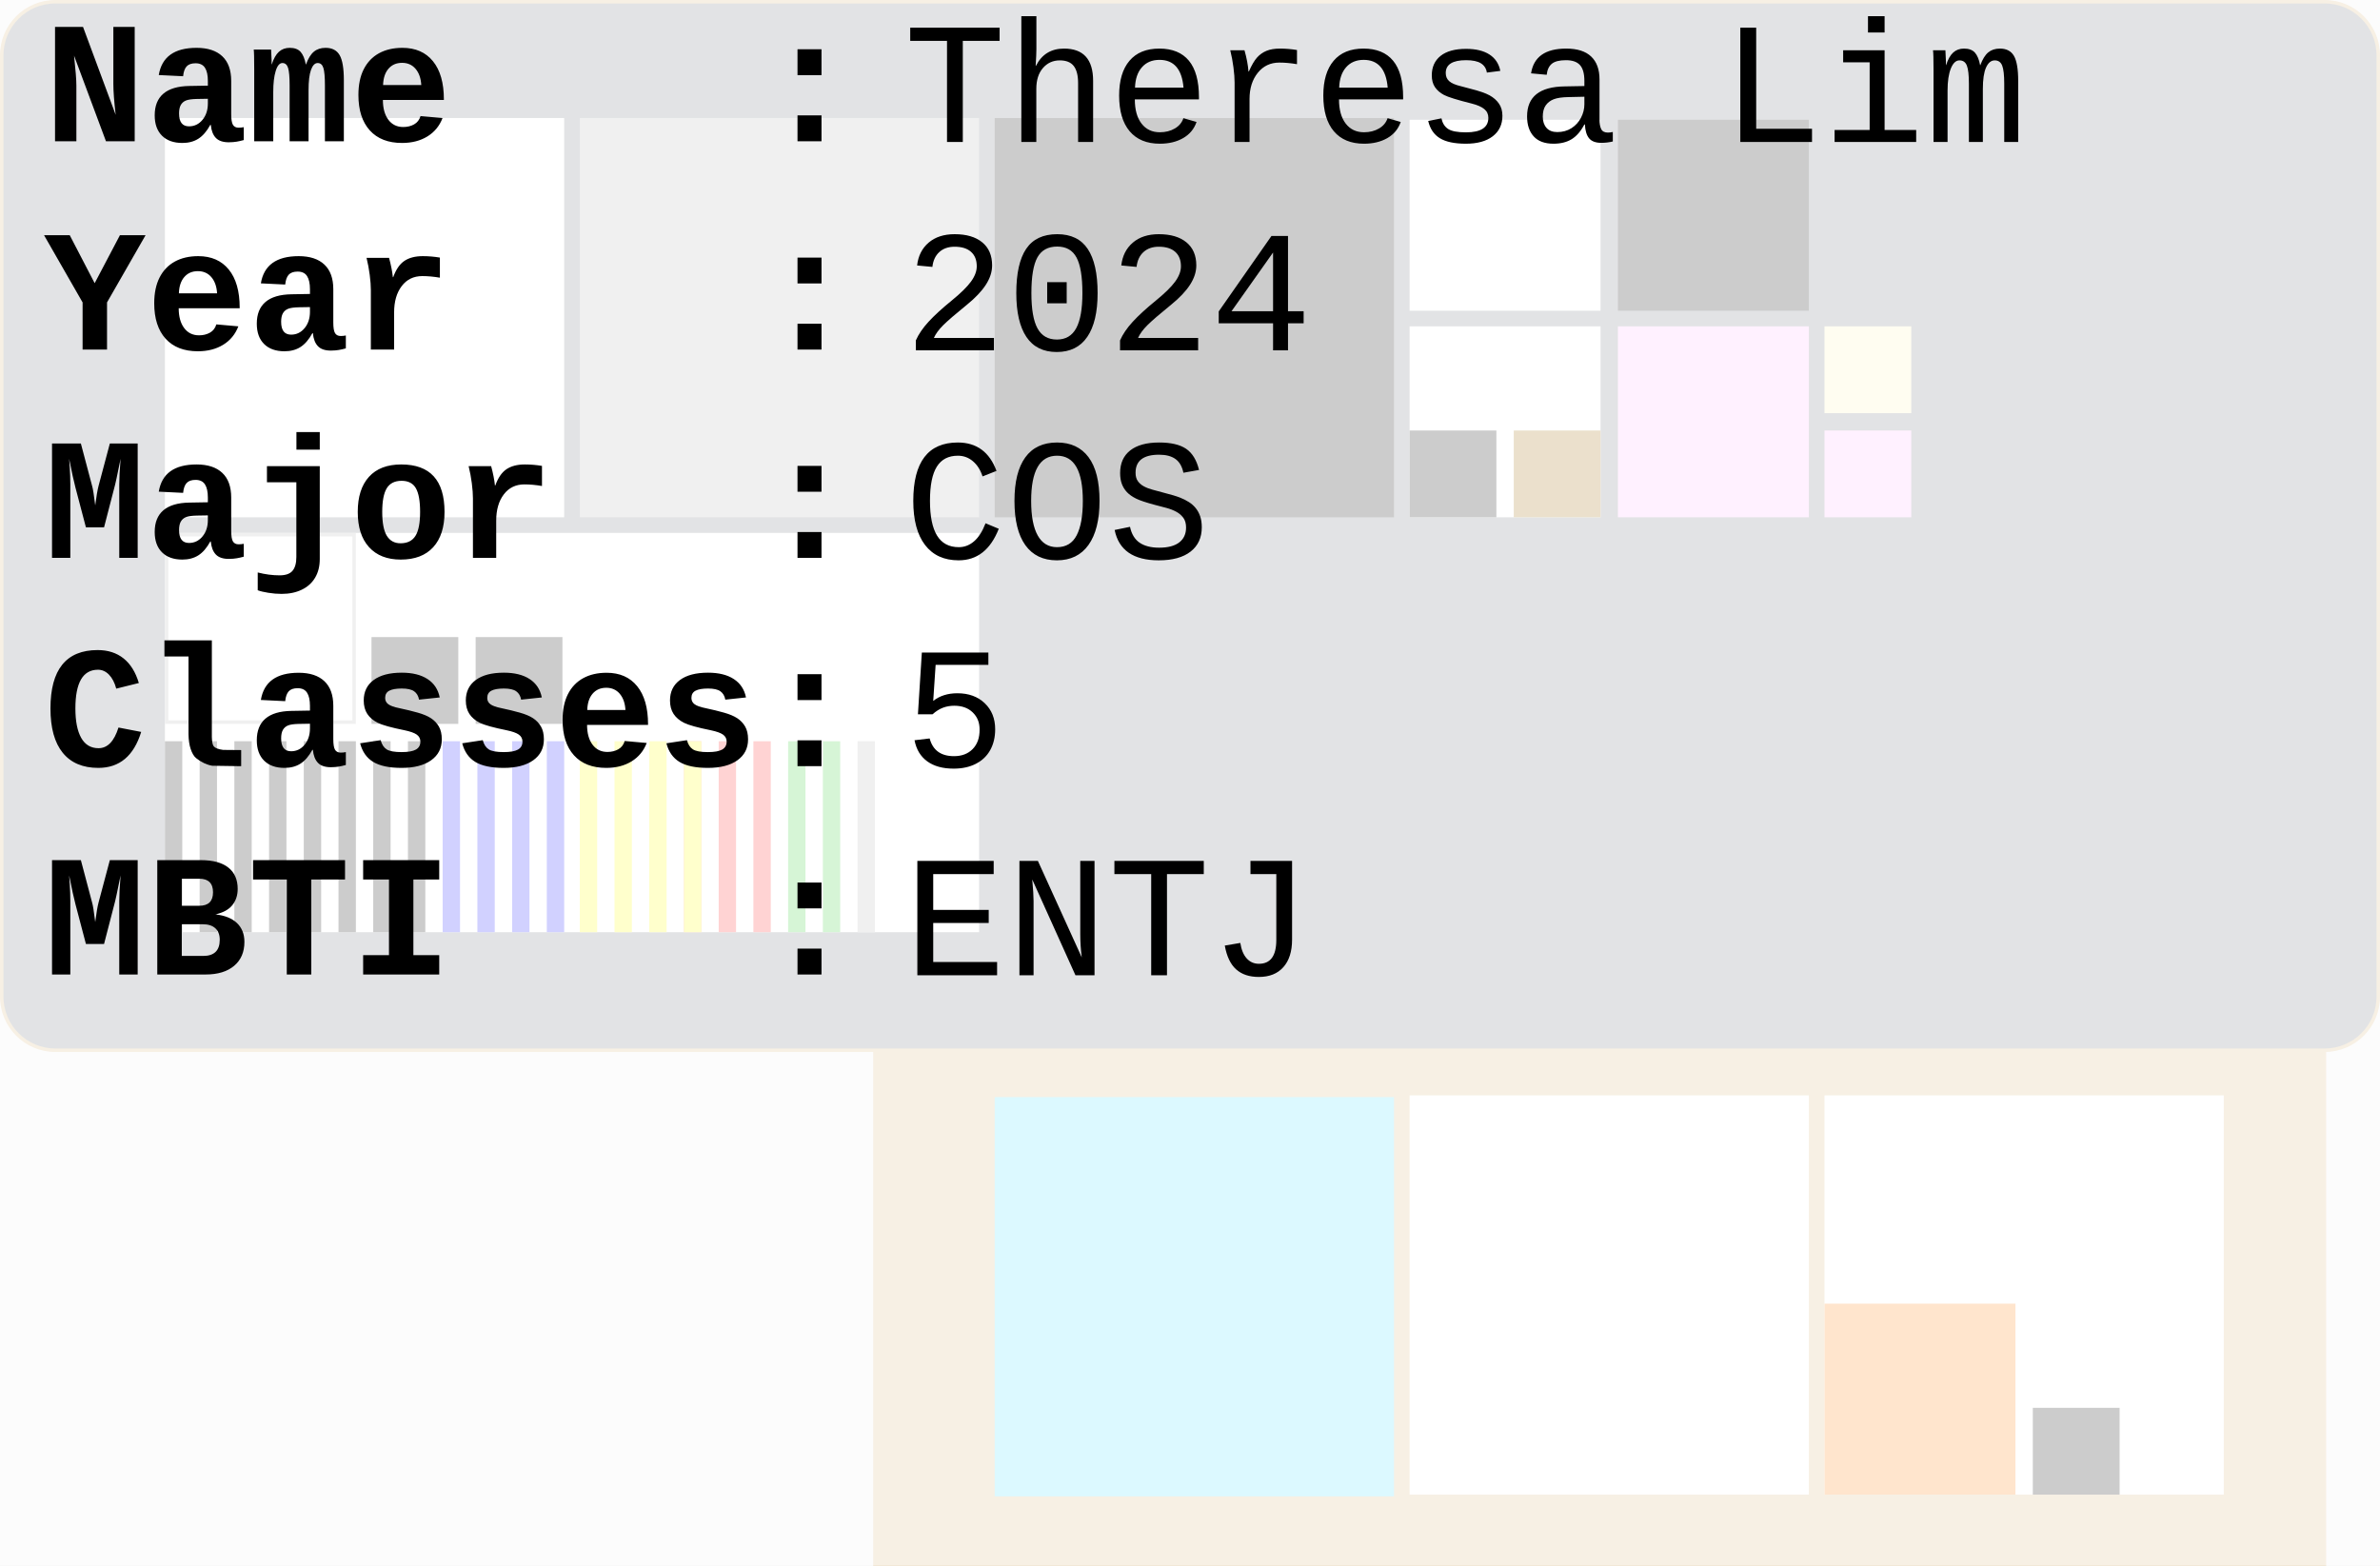
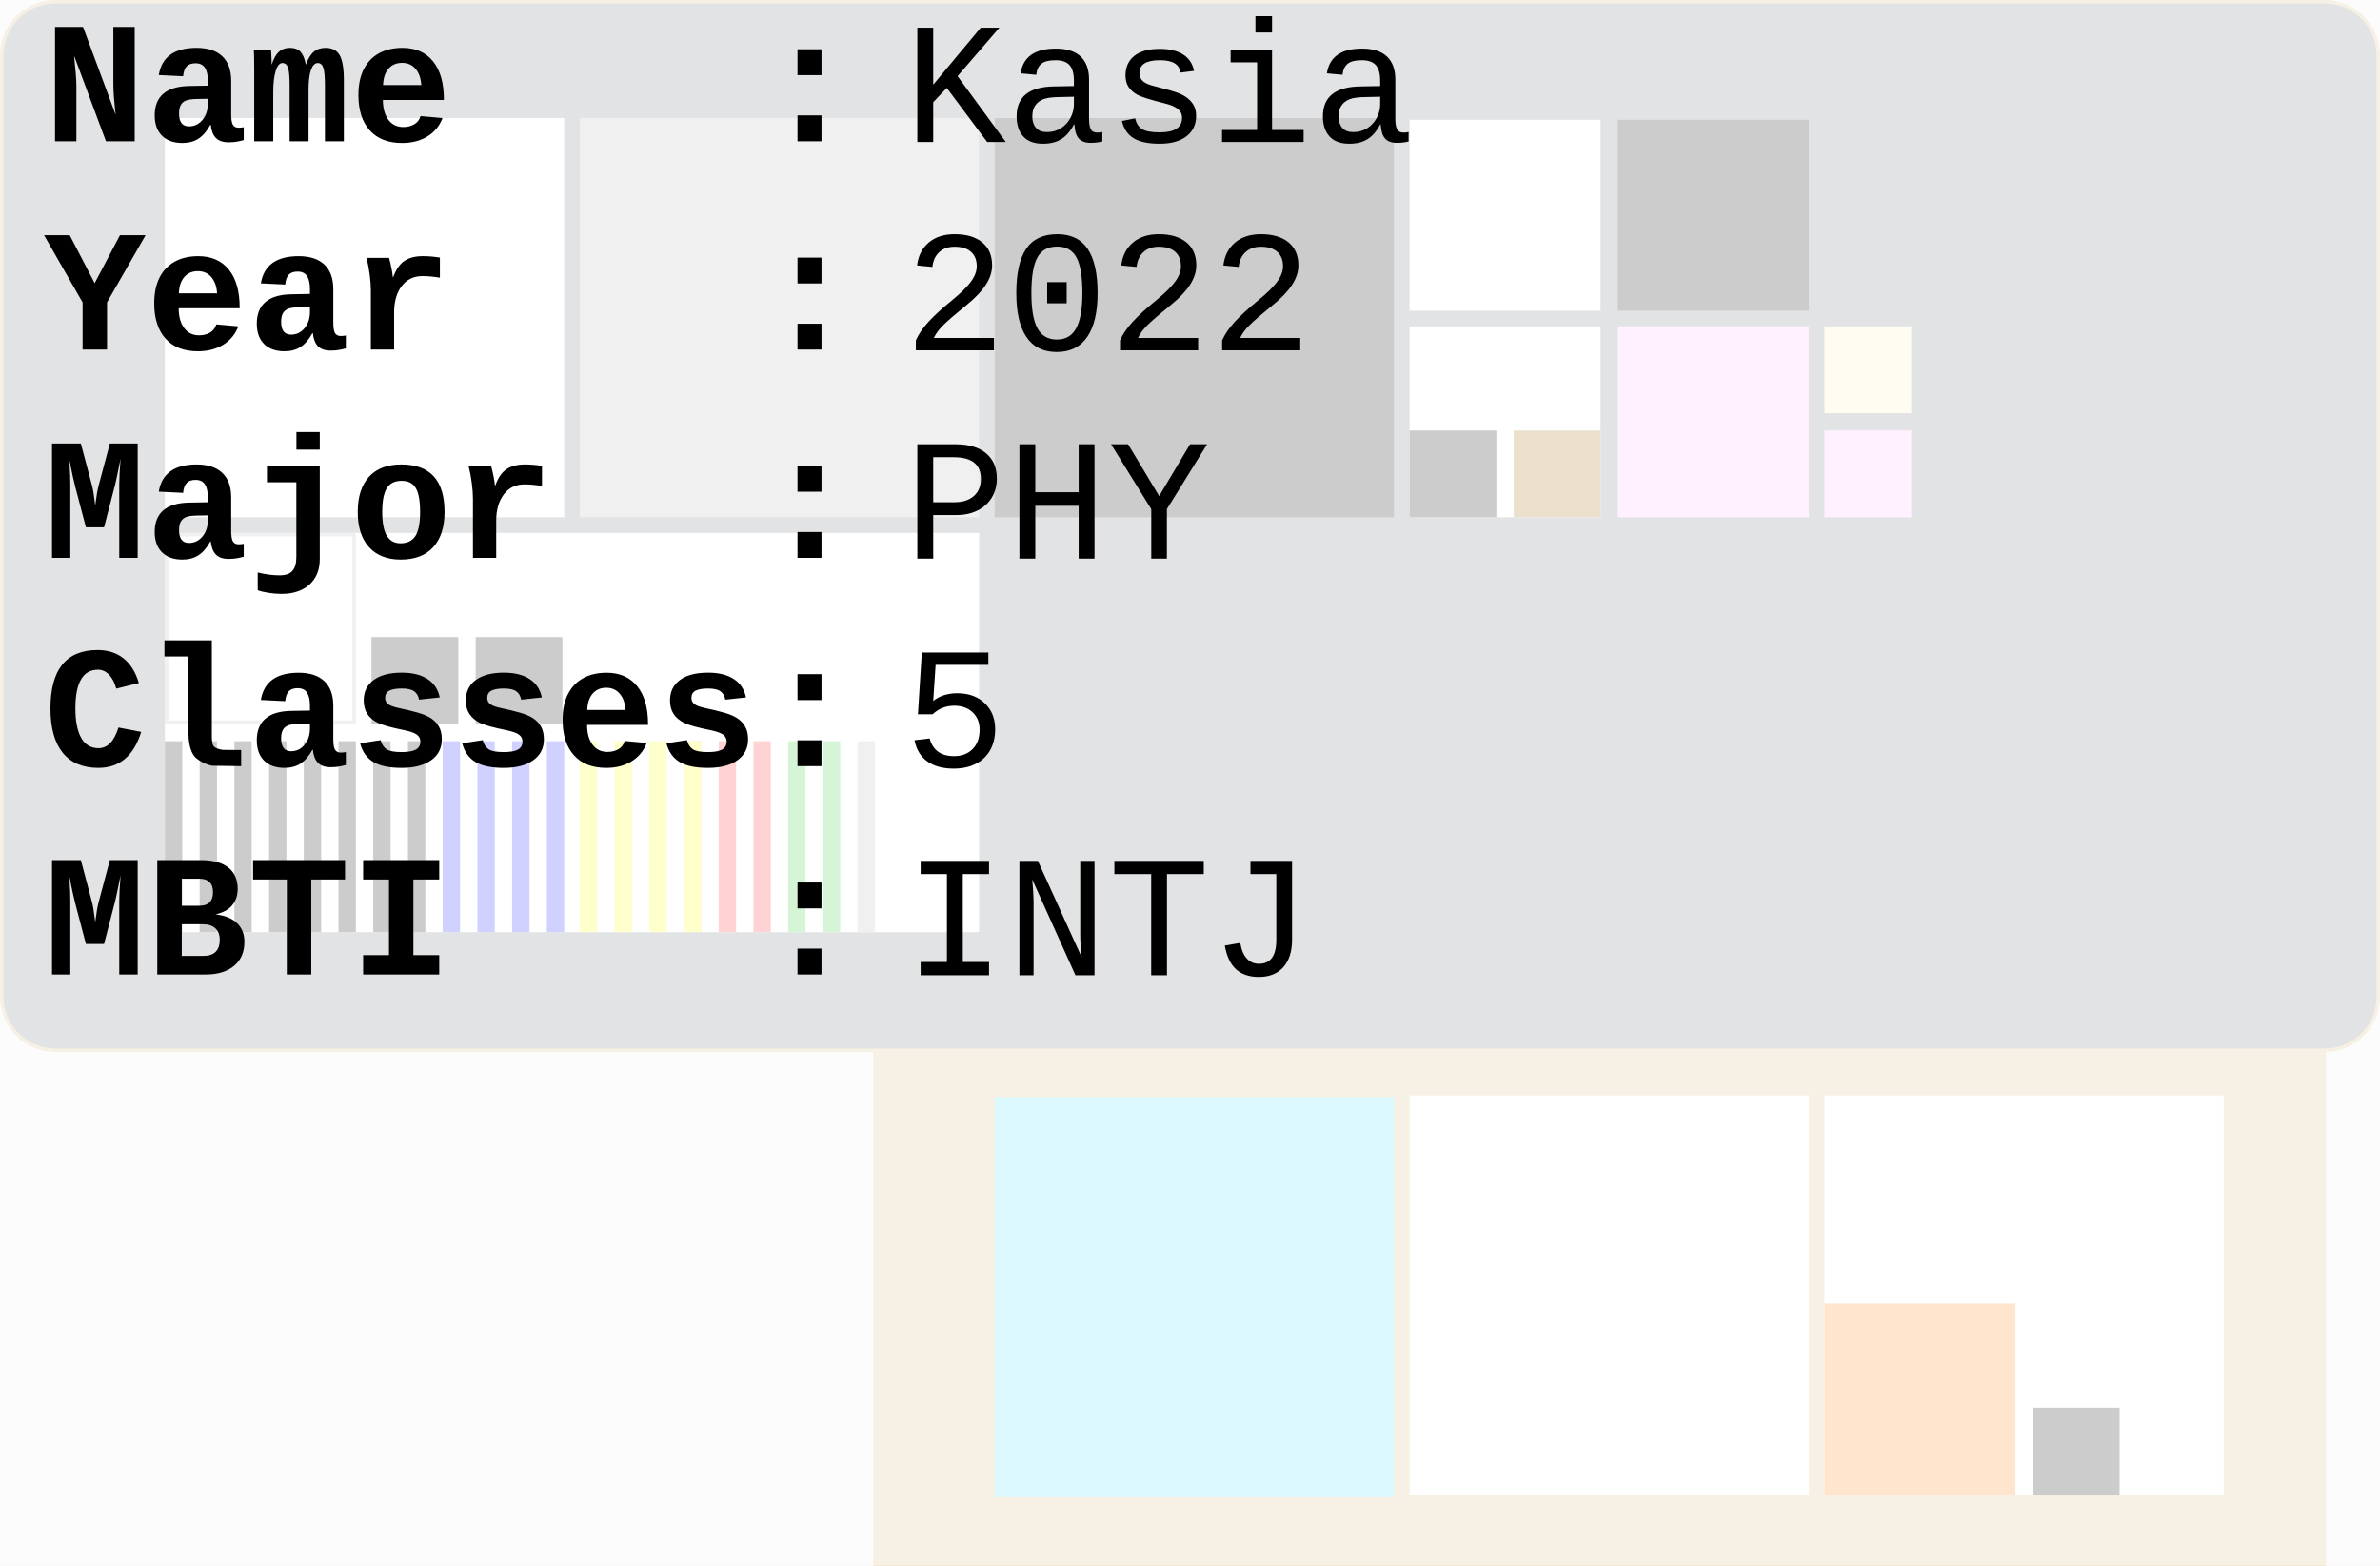
<svg xmlns="http://www.w3.org/2000/svg" viewBox="0 0 1371 902">
  <defs>
    <style>.cls-1{fill:#d6b378;}.cls-2{fill:#6e757c;}.cls-14,.cls-3{fill:#fff;}.cls-4{fill:#51e0ff;}.cls-5{fill:#ff7b07;}.cls-6{fill:#b3b3b3;}.cls-7{fill:#960;}.cls-8{fill:#fff5b9;}.cls-9{fill:#ffbaff;}.cls-10{fill:#1917ff;}.cls-11{fill:#ff2424;}.cls-12{fill:#3c3;}.cls-13{fill:#ff0;}.cls-14{opacity:0.8;}.cls-15,.cls-16{font-size:100px;}.cls-15{font-family:CourierNewPS-BoldMT, Courier New;font-weight:700;}.cls-16{font-family:CourierNewPSMT, Courier New;}</style>
  </defs>
  <g id="Layer_1" data-name="Layer 1">
    <rect class="cls-1" x="503" y="592" width="837" height="310" />
    <rect class="cls-2" x="1" y="1" width="1369" height="604" rx="30.87" />
    <path class="cls-1" d="M1339.13,2A29.9,29.9,0,0,1,1369,31.87V574.13A29.9,29.9,0,0,1,1339.13,604H31.87A29.9,29.9,0,0,1,2,574.13V31.87A29.9,29.9,0,0,1,31.87,2H1339.13m0-2H31.87A31.87,31.87,0,0,0,0,31.87V574.13A31.87,31.87,0,0,0,31.87,606H1339.13A31.87,31.87,0,0,0,1371,574.13V31.87A31.87,31.87,0,0,0,1339.13,0Z" />
    <rect class="cls-3" x="1051" y="631" width="230" height="230" />
    <rect class="cls-4" x="573" y="632" width="230" height="230" />
    <rect class="cls-3" x="812" y="631" width="230" height="230" />
    <rect x="1171" y="811" width="50" height="50" />
    <rect class="cls-5" x="1051" y="751" width="110" height="110" />
    <rect class="cls-3" x="95" y="68" width="230" height="230" />
    <rect class="cls-3" x="95" y="307" width="469" height="230" />
    <rect class="cls-6" x="334" y="68" width="230" height="230" />
    <rect x="573" y="68" width="230" height="230" />
    <rect class="cls-3" x="812" y="188" width="110" height="110" />
    <rect x="812" y="248" width="50" height="50" />
    <rect class="cls-7" x="872" y="248" width="50" height="50" />
    <rect class="cls-8" x="1051" y="188" width="50" height="50" />
    <rect class="cls-3" x="812" y="69" width="110" height="110" />
    <rect class="cls-9" x="932" y="188" width="110" height="110" />
    <rect x="932" y="69" width="110" height="110" />
    <rect class="cls-9" x="1051" y="248" width="50" height="50" />
    <rect x="115" y="427" width="10" height="110" />
    <rect x="215" y="427" width="10" height="110" />
    <rect x="155" y="427" width="10" height="110" />
    <rect x="135" y="427" width="10" height="110" />
    <rect x="175" y="427" width="10" height="110" />
    <rect x="195" y="427" width="10" height="110" />
    <rect class="cls-10" x="275" y="427" width="10" height="110" />
    <rect class="cls-10" x="255" y="427" width="10" height="110" />
    <rect class="cls-10" x="295" y="427" width="10" height="110" />
    <rect x="235" y="427" width="10" height="110" />
    <rect class="cls-10" x="315" y="427" width="10" height="110" />
    <rect class="cls-11" x="394" y="427" width="10" height="110" />
    <rect class="cls-11" x="434" y="427" width="10" height="110" />
    <rect class="cls-11" x="414" y="427" width="10" height="110" />
    <rect x="95" y="427" width="10" height="110" />
    <rect class="cls-12" x="454" y="427" width="10" height="110" />
    <rect class="cls-13" x="334" y="427" width="10" height="110" />
    <rect class="cls-6" x="494" y="427" width="10" height="110" />
    <path class="cls-6" d="M203,309V415H97V309H203m2-2H95V417H205V307Z" />
    <rect x="274" y="367" width="50" height="50" />
    <rect x="214" y="367" width="50" height="50" />
    <rect class="cls-13" x="354" y="427" width="10" height="110" />
    <rect class="cls-13" x="394" y="427" width="10" height="110" />
    <rect class="cls-13" x="374" y="427" width="10" height="110" />
    <rect class="cls-12" x="474" y="427" width="10" height="110" />
  </g>
  <g id="Overlays">
    <rect class="cls-14" width="1371" height="902" />
    <text class="cls-15" transform="translate(25.24 81.37) scale(0.98 1)">
      <tspan xml:space="preserve">Name   :</tspan>
      <tspan x="0" y="120" xml:space="preserve">Year   :</tspan>
      <tspan x="0" y="240" xml:space="preserve">Major  :</tspan>
      <tspan x="0" y="360">Classes:</tspan>
      <tspan x="0" y="480" xml:space="preserve">MBTI   :</tspan>
    </text>
-     <text class="cls-16" transform="translate(520.69 81.8) scale(0.98 1)">Theresa Lim<tspan x="0" y="120">2024</tspan>
-       <tspan x="0" y="240">COS</tspan>
+     <text class="cls-16" transform="translate(520.69 81.8) scale(0.98 1)">Kasia<tspan x="0" y="120">2022</tspan>
+       <tspan x="0" y="240">PHY</tspan>
      <tspan x="0" y="360">5</tspan>
-       <tspan x="0" y="480">ENTJ</tspan>
+       <tspan x="0" y="480">INTJ</tspan>
    </text>
  </g>
</svg>
